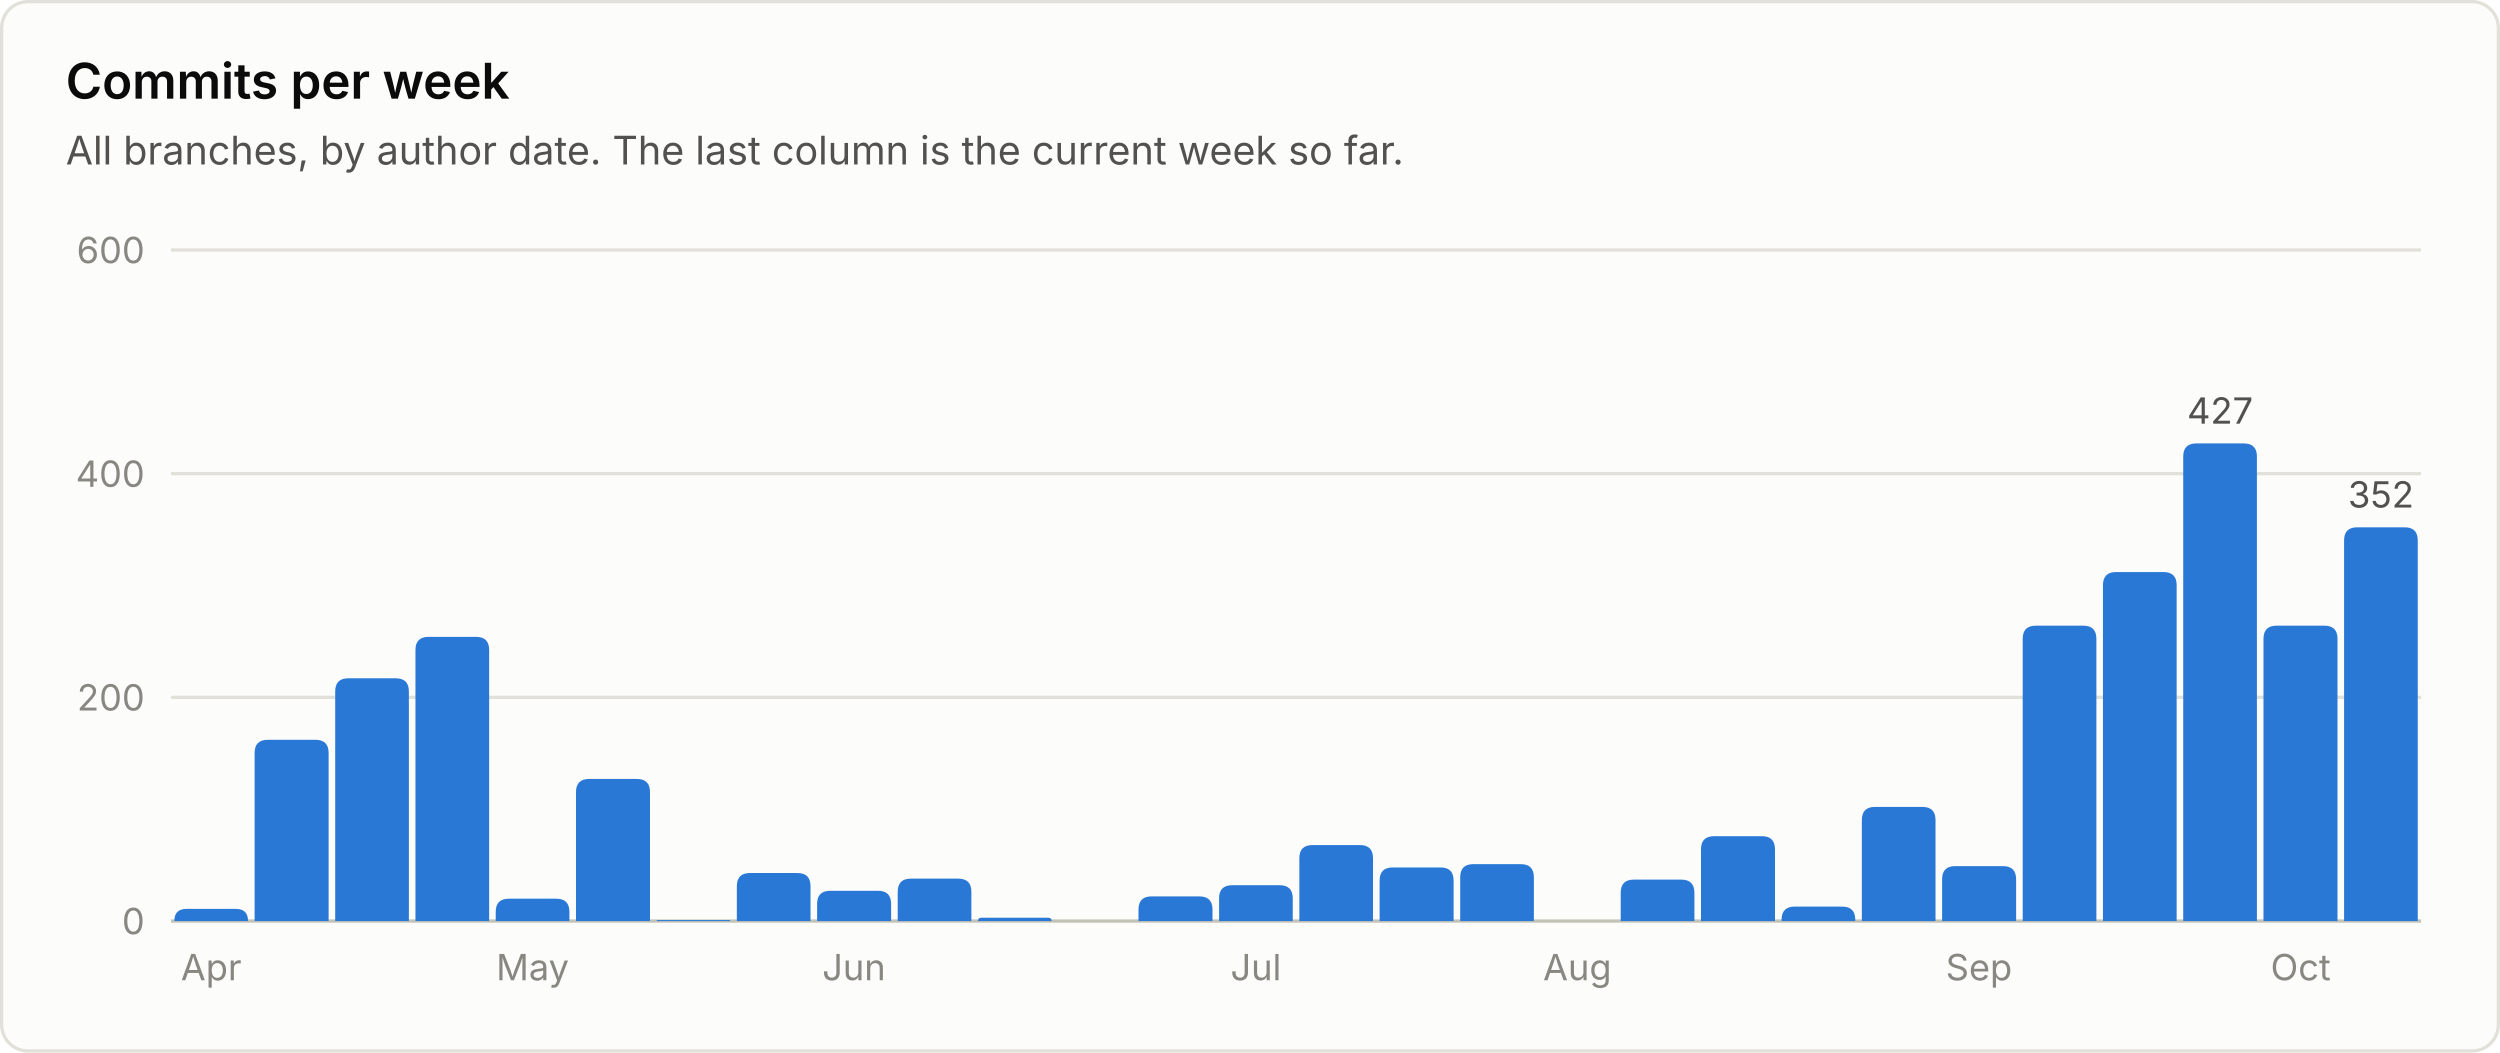
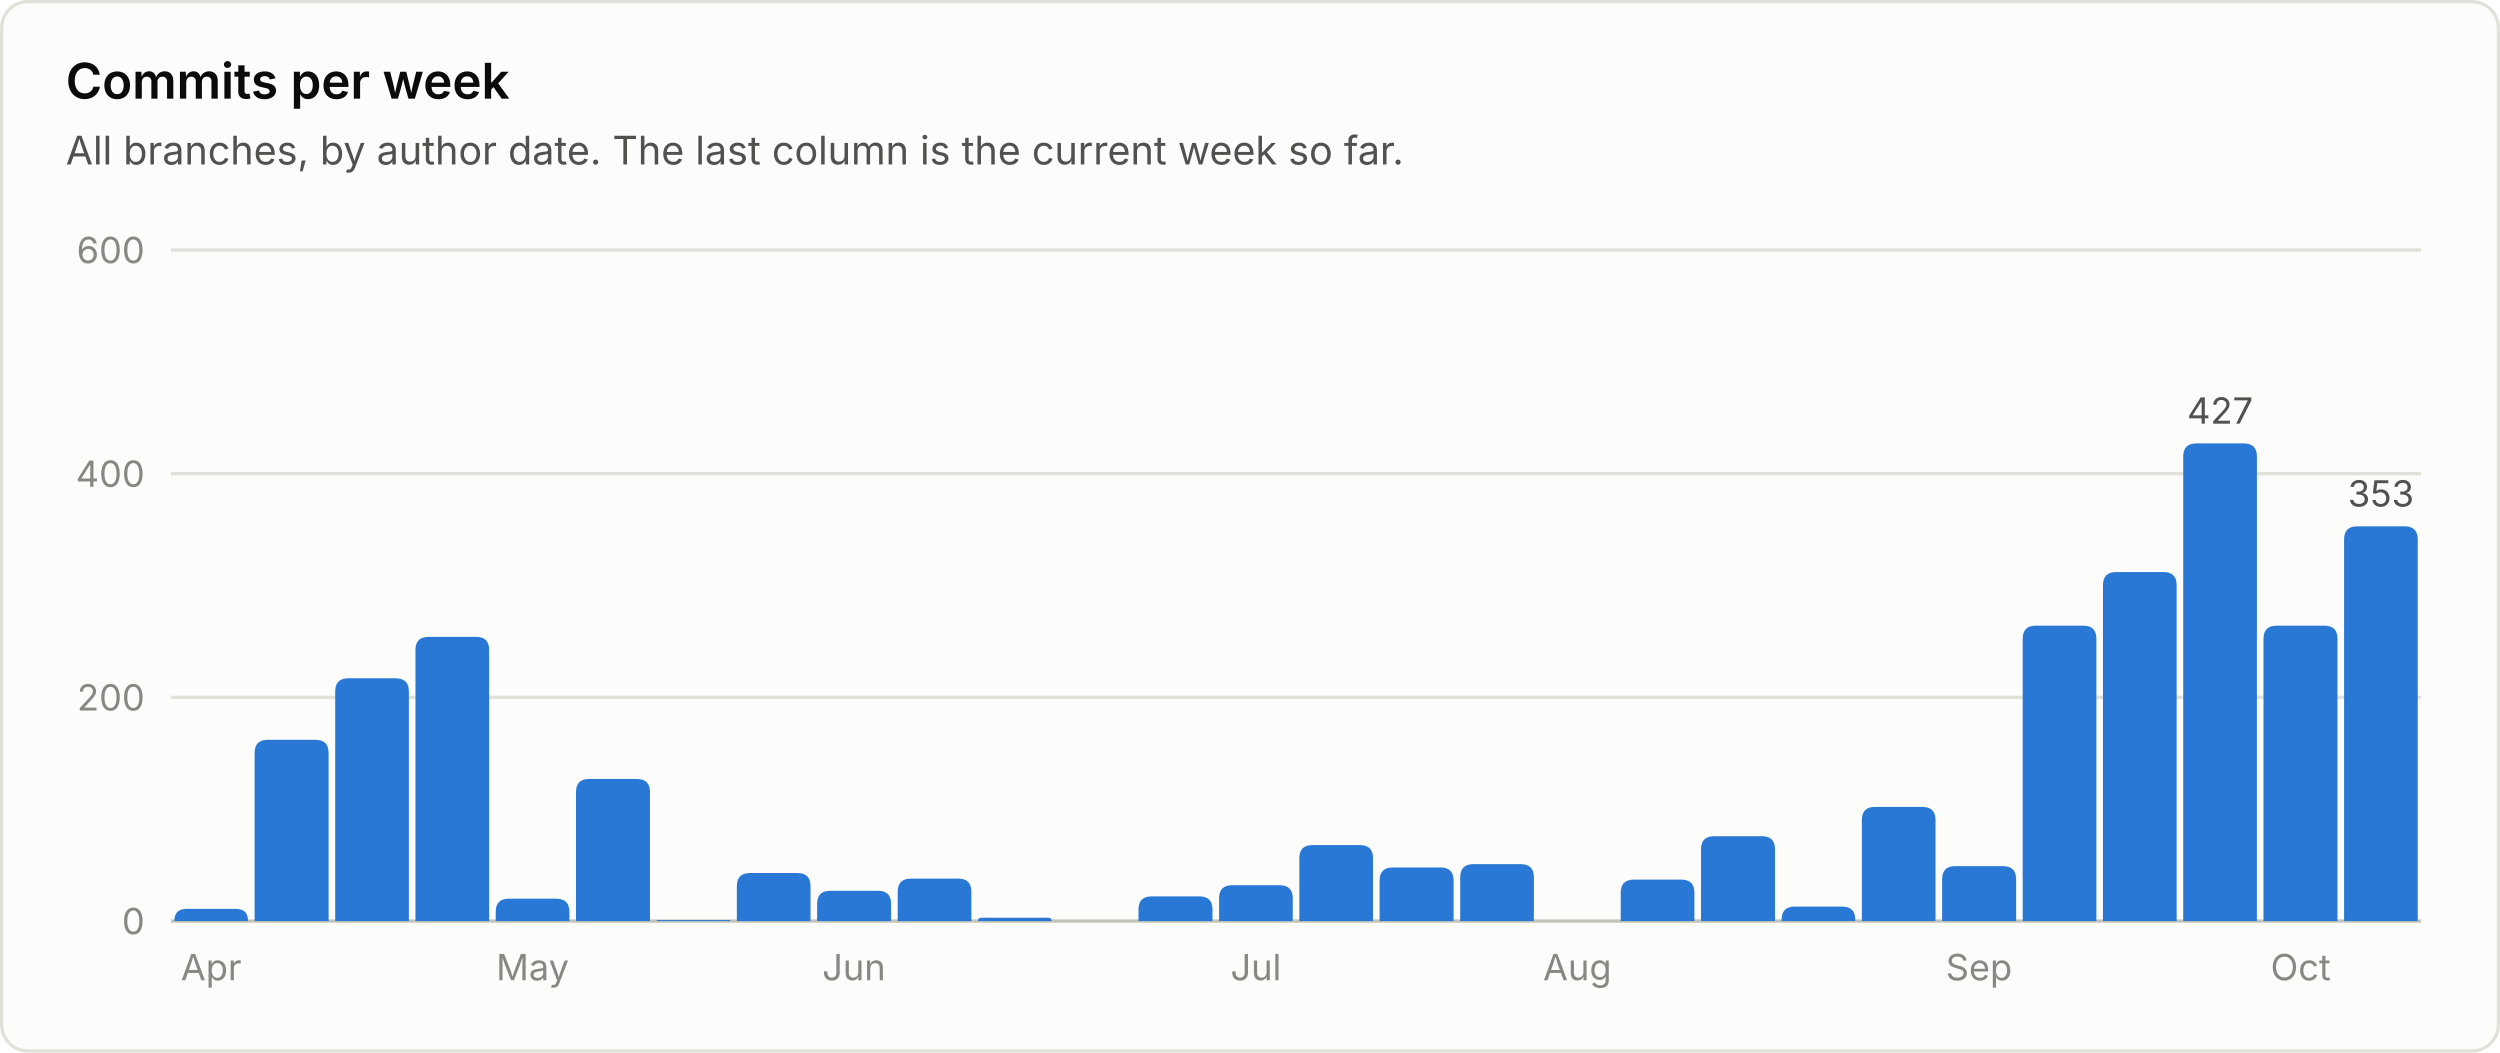
<svg xmlns="http://www.w3.org/2000/svg" viewBox="0 0 760 320" width="760" height="320" role="img" font-family="system-ui, -apple-system, 'Segoe UI', sans-serif">
  <rect x="0.5" y="0.5" width="759" height="319" rx="8" fill="#fcfcfb" stroke="#e1e0d9" />
  <text x="20.0" y="30.0" fill="#0b0b0b" font-size="15" font-weight="600" text-anchor="start">Commits per week</text>
  <text x="20.0" y="50.0" fill="#52514e" font-size="12" font-weight="400" text-anchor="start">All branches, by author date. The last column is the current week so far.</text>
  <line x1="52" y1="280.0" x2="736" y2="280.0" stroke="#c3c2b7" stroke-width="1" />
  <text x="44.0" y="284.0" fill="#898781" font-size="11" font-weight="400" text-anchor="end">0</text>
  <line x1="52" y1="212.0" x2="736" y2="212.0" stroke="#e1e0d9" stroke-width="1" />
  <text x="44.0" y="216.0" fill="#898781" font-size="11" font-weight="400" text-anchor="end">200</text>
  <line x1="52" y1="144.0" x2="736" y2="144.0" stroke="#e1e0d9" stroke-width="1" />
  <text x="44.0" y="148.0" fill="#898781" font-size="11" font-weight="400" text-anchor="end">400</text>
  <line x1="52" y1="76.0" x2="736" y2="76.0" stroke="#e1e0d9" stroke-width="1" />
  <text x="44.0" y="80.0" fill="#898781" font-size="11" font-weight="400" text-anchor="end">600</text>
  <path d="M53.0 280.0 V280.0 Q53.0 276.3 56.7 276.3 H71.7 Q75.4 276.3 75.4 280.0 V280.0 Z" fill="#2a78d6" />
  <text x="64.2" y="298.0" fill="#898781" font-size="11" font-weight="400" text-anchor="middle">Apr</text>
  <path d="M77.4 280.0 V228.9 Q77.4 224.9 81.4 224.9 H95.9 Q99.9 224.9 99.9 228.9 V280.0 Z" fill="#2a78d6" />
  <path d="M101.9 280.0 V210.2 Q101.9 206.2 105.9 206.2 H120.3 Q124.3 206.2 124.3 210.2 V280.0 Z" fill="#2a78d6" />
  <path d="M126.3 280.0 V197.6 Q126.3 193.6 130.3 193.6 H144.7 Q148.7 193.6 148.7 197.6 V280.0 Z" fill="#2a78d6" />
  <path d="M150.7 280.0 V277.2 Q150.7 273.2 154.7 273.2 H169.1 Q173.1 273.2 173.1 277.2 V280.0 Z" fill="#2a78d6" />
  <text x="161.9" y="298.0" fill="#898781" font-size="11" font-weight="400" text-anchor="middle">May</text>
  <path d="M175.1 280.0 V240.8 Q175.1 236.8 179.1 236.8 H193.6 Q197.6 236.8 197.6 240.8 V280.0 Z" fill="#2a78d6" />
  <path d="M199.6 280.0 V280.0 Q199.6 279.7 199.9 279.7 H221.7 Q222.0 279.7 222.0 280.0 V280.0 Z" fill="#2a78d6" />
  <path d="M224.0 280.0 V269.4 Q224.0 265.4 228.0 265.4 H242.4 Q246.4 265.4 246.4 269.4 V280.0 Z" fill="#2a78d6" />
  <path d="M248.4 280.0 V274.8 Q248.4 270.8 252.4 270.8 H266.9 Q270.9 270.8 270.9 274.8 V280.0 Z" fill="#2a78d6" />
  <text x="259.6" y="298.0" fill="#898781" font-size="11" font-weight="400" text-anchor="middle">Jun</text>
  <path d="M272.9 280.0 V271.1 Q272.9 267.1 276.9 267.1 H291.3 Q295.3 267.1 295.3 271.1 V280.0 Z" fill="#2a78d6" />
  <path d="M297.3 280.0 V280.0 Q297.3 279.0 298.3 279.0 H318.7 Q319.7 279.0 319.7 280.0 V280.0 Z" fill="#2a78d6" />
  <path d="M346.1 280.0 V276.5 Q346.1 272.5 350.1 272.5 H364.6 Q368.6 272.5 368.6 276.5 V280.0 Z" fill="#2a78d6" />
  <path d="M370.6 280.0 V273.1 Q370.6 269.1 374.6 269.1 H389.0 Q393.0 269.1 393.0 273.1 V280.0 Z" fill="#2a78d6" />
  <text x="381.8" y="298.0" fill="#898781" font-size="11" font-weight="400" text-anchor="middle">Jul</text>
  <path d="M395.0 280.0 V260.9 Q395.0 256.9 399.0 256.9 H413.4 Q417.4 256.9 417.4 260.9 V280.0 Z" fill="#2a78d6" />
  <path d="M419.4 280.0 V267.7 Q419.4 263.7 423.4 263.7 H437.9 Q441.9 263.7 441.9 267.7 V280.0 Z" fill="#2a78d6" />
  <path d="M443.9 280.0 V266.7 Q443.9 262.7 447.9 262.7 H462.3 Q466.3 262.7 466.3 266.7 V280.0 Z" fill="#2a78d6" />
  <text x="479.5" y="298.0" fill="#898781" font-size="11" font-weight="400" text-anchor="middle">Aug</text>
  <path d="M492.7 280.0 V271.4 Q492.7 267.4 496.7 267.4 H511.1 Q515.1 267.4 515.1 271.4 V280.0 Z" fill="#2a78d6" />
  <path d="M517.1 280.0 V258.2 Q517.1 254.2 521.1 254.2 H535.6 Q539.6 254.2 539.6 258.2 V280.0 Z" fill="#2a78d6" />
  <path d="M541.6 280.0 V279.6 Q541.6 275.6 545.6 275.6 H560.0 Q564.0 275.6 564.0 279.6 V280.0 Z" fill="#2a78d6" />
  <path d="M566.0 280.0 V249.3 Q566.0 245.3 570.0 245.3 H584.4 Q588.4 245.3 588.4 249.3 V280.0 Z" fill="#2a78d6" />
  <path d="M590.4 280.0 V267.3 Q590.4 263.3 594.4 263.3 H608.9 Q612.9 263.3 612.9 267.3 V280.0 Z" fill="#2a78d6" />
  <text x="601.6" y="298.0" fill="#898781" font-size="11" font-weight="400" text-anchor="middle">Sep</text>
  <path d="M614.9 280.0 V194.2 Q614.9 190.2 618.9 190.2 H633.3 Q637.3 190.2 637.3 194.2 V280.0 Z" fill="#2a78d6" />
  <path d="M639.3 280.0 V177.9 Q639.3 173.9 643.3 173.9 H657.7 Q661.7 173.9 661.7 177.9 V280.0 Z" fill="#2a78d6" />
  <path d="M663.7 280.0 V138.8 Q663.7 134.8 667.7 134.8 H682.1 Q686.1 134.8 686.1 138.8 V280.0 Z" fill="#2a78d6" />
  <text x="674.9" y="128.8" fill="#52514e" font-size="11" font-weight="400" text-anchor="middle">427</text>
  <path d="M688.1 280.0 V194.2 Q688.1 190.2 692.1 190.2 H706.6 Q710.6 190.2 710.6 194.2 V280.0 Z" fill="#2a78d6" />
  <text x="699.4" y="298.0" fill="#898781" font-size="11" font-weight="400" text-anchor="middle">Oct</text>
-   <path d="M712.6 280.0 V164.3 Q712.6 160.3 716.6 160.3 H731.0 Q735.0 160.3 735.0 164.3 V280.0 Z" fill="#2a78d6" />
-   <text x="723.8" y="154.3" fill="#52514e" font-size="11" font-weight="400" text-anchor="middle">352</text>
+   <path d="M712.6 280.0 V164.0 Q712.6 160.0 716.6 160.0 H731.0 Q735.0 160.0 735.0 164.0 V280.0 Z" fill="#2a78d6" />
+   <text x="723.8" y="154.0" fill="#52514e" font-size="11" font-weight="400" text-anchor="middle">353</text>
</svg>
